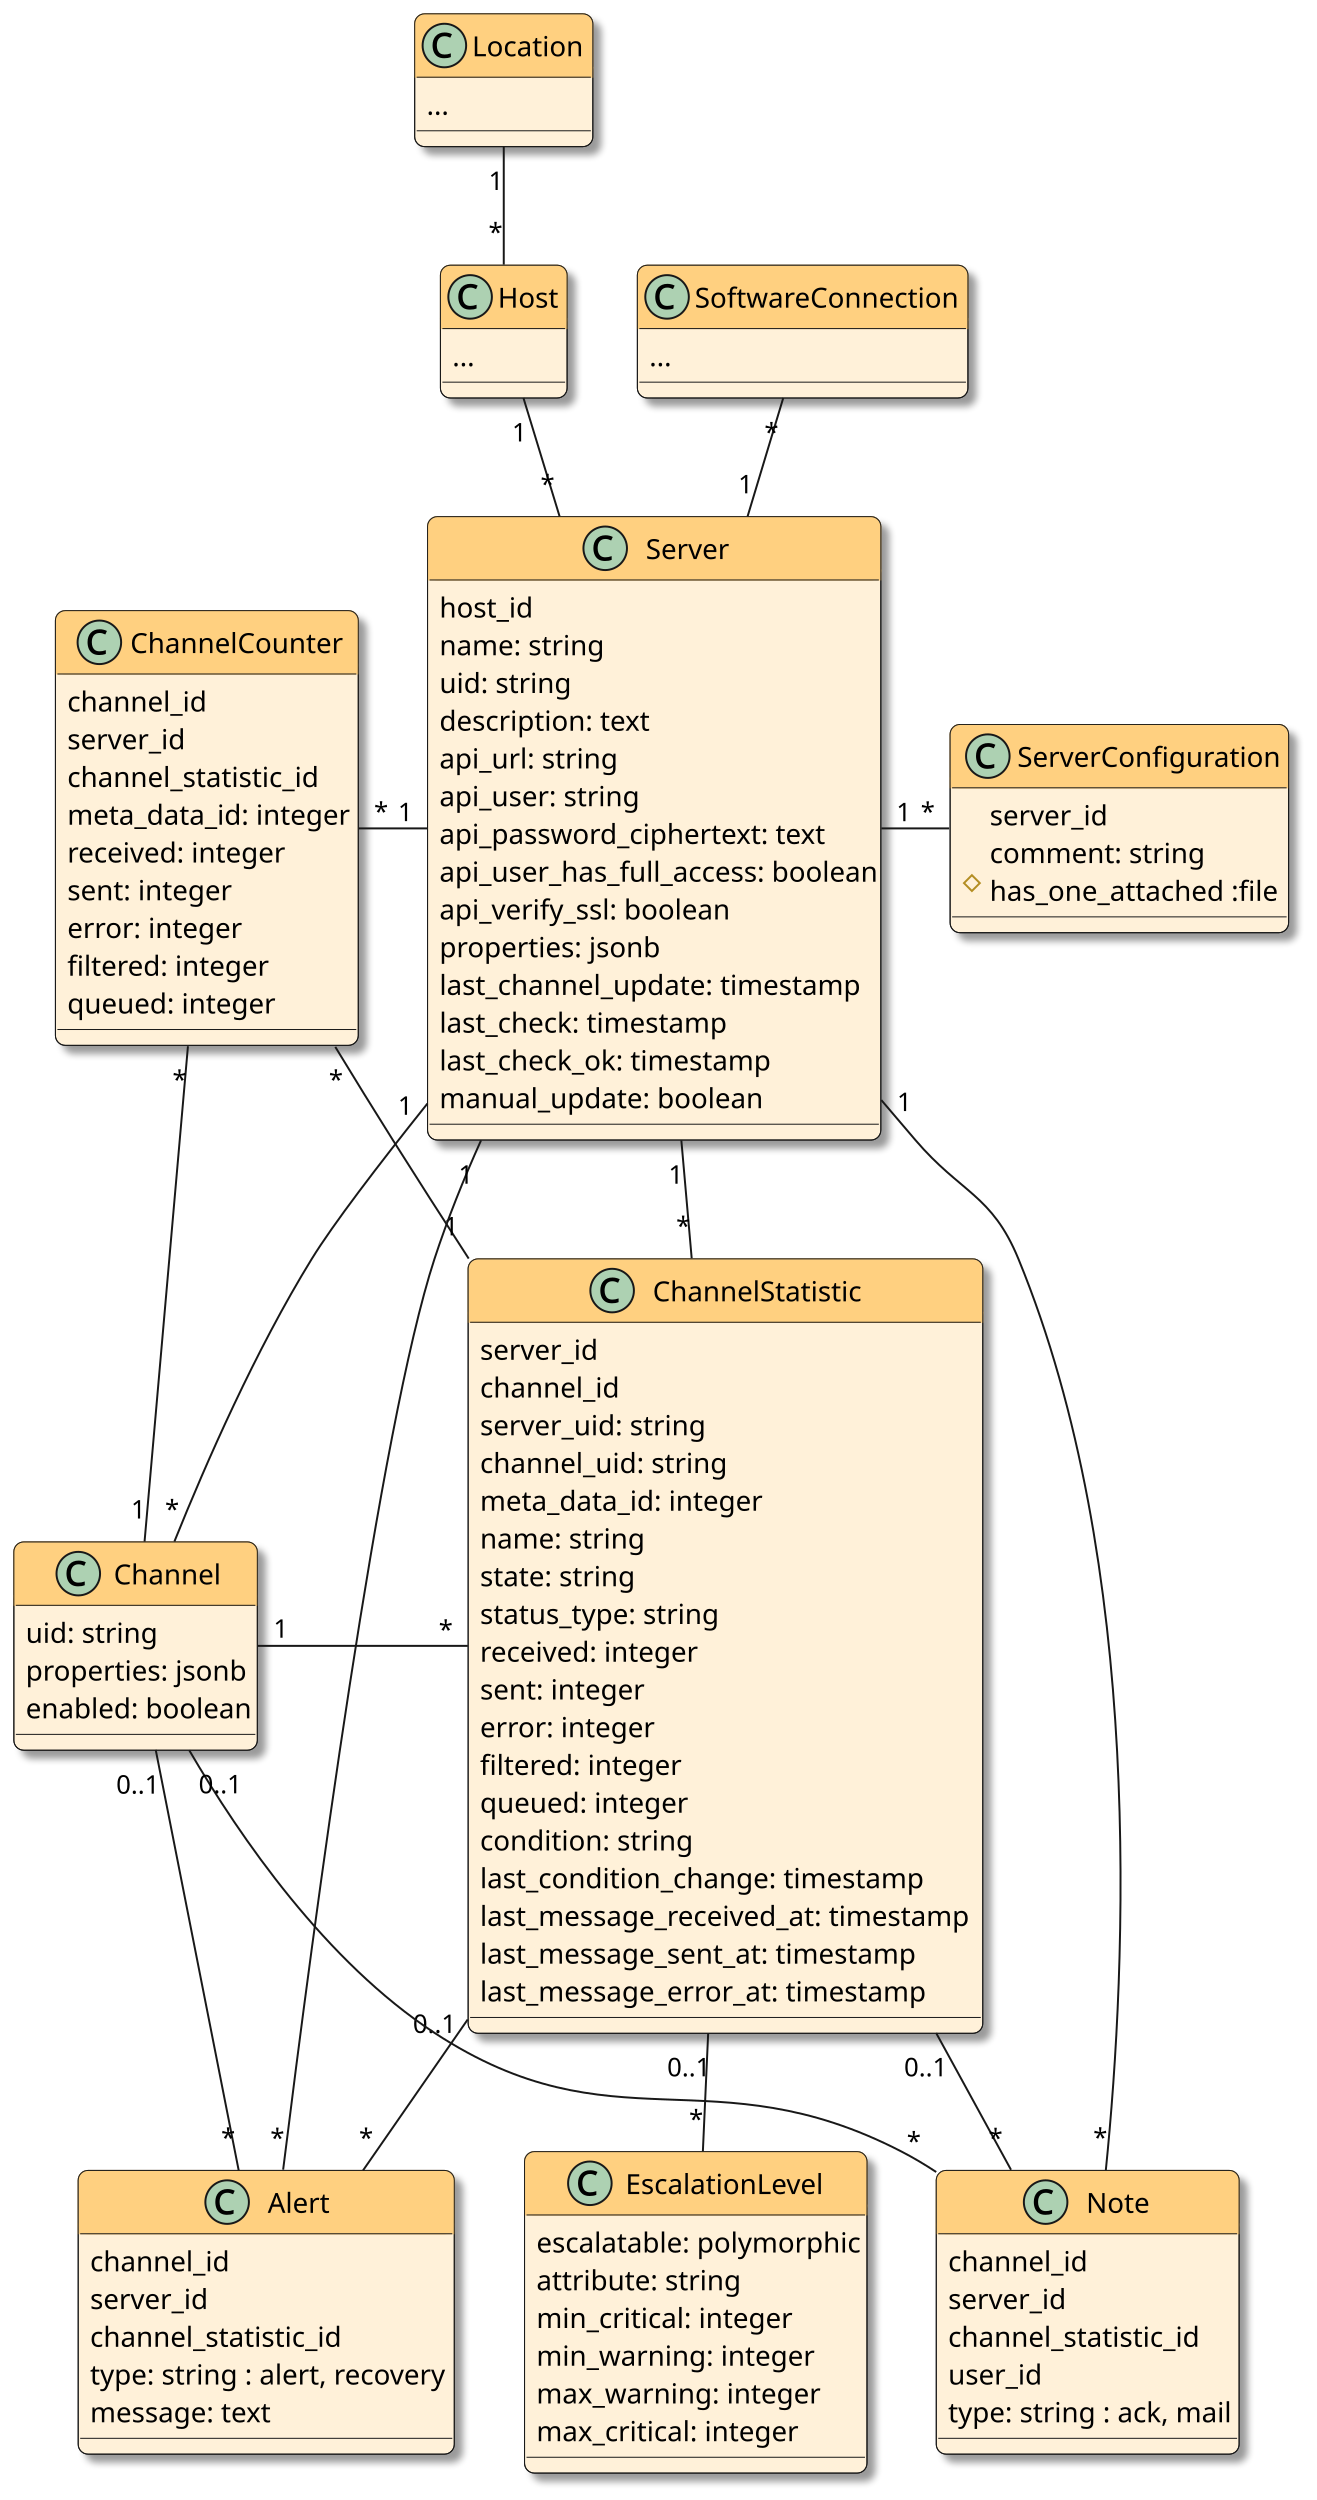
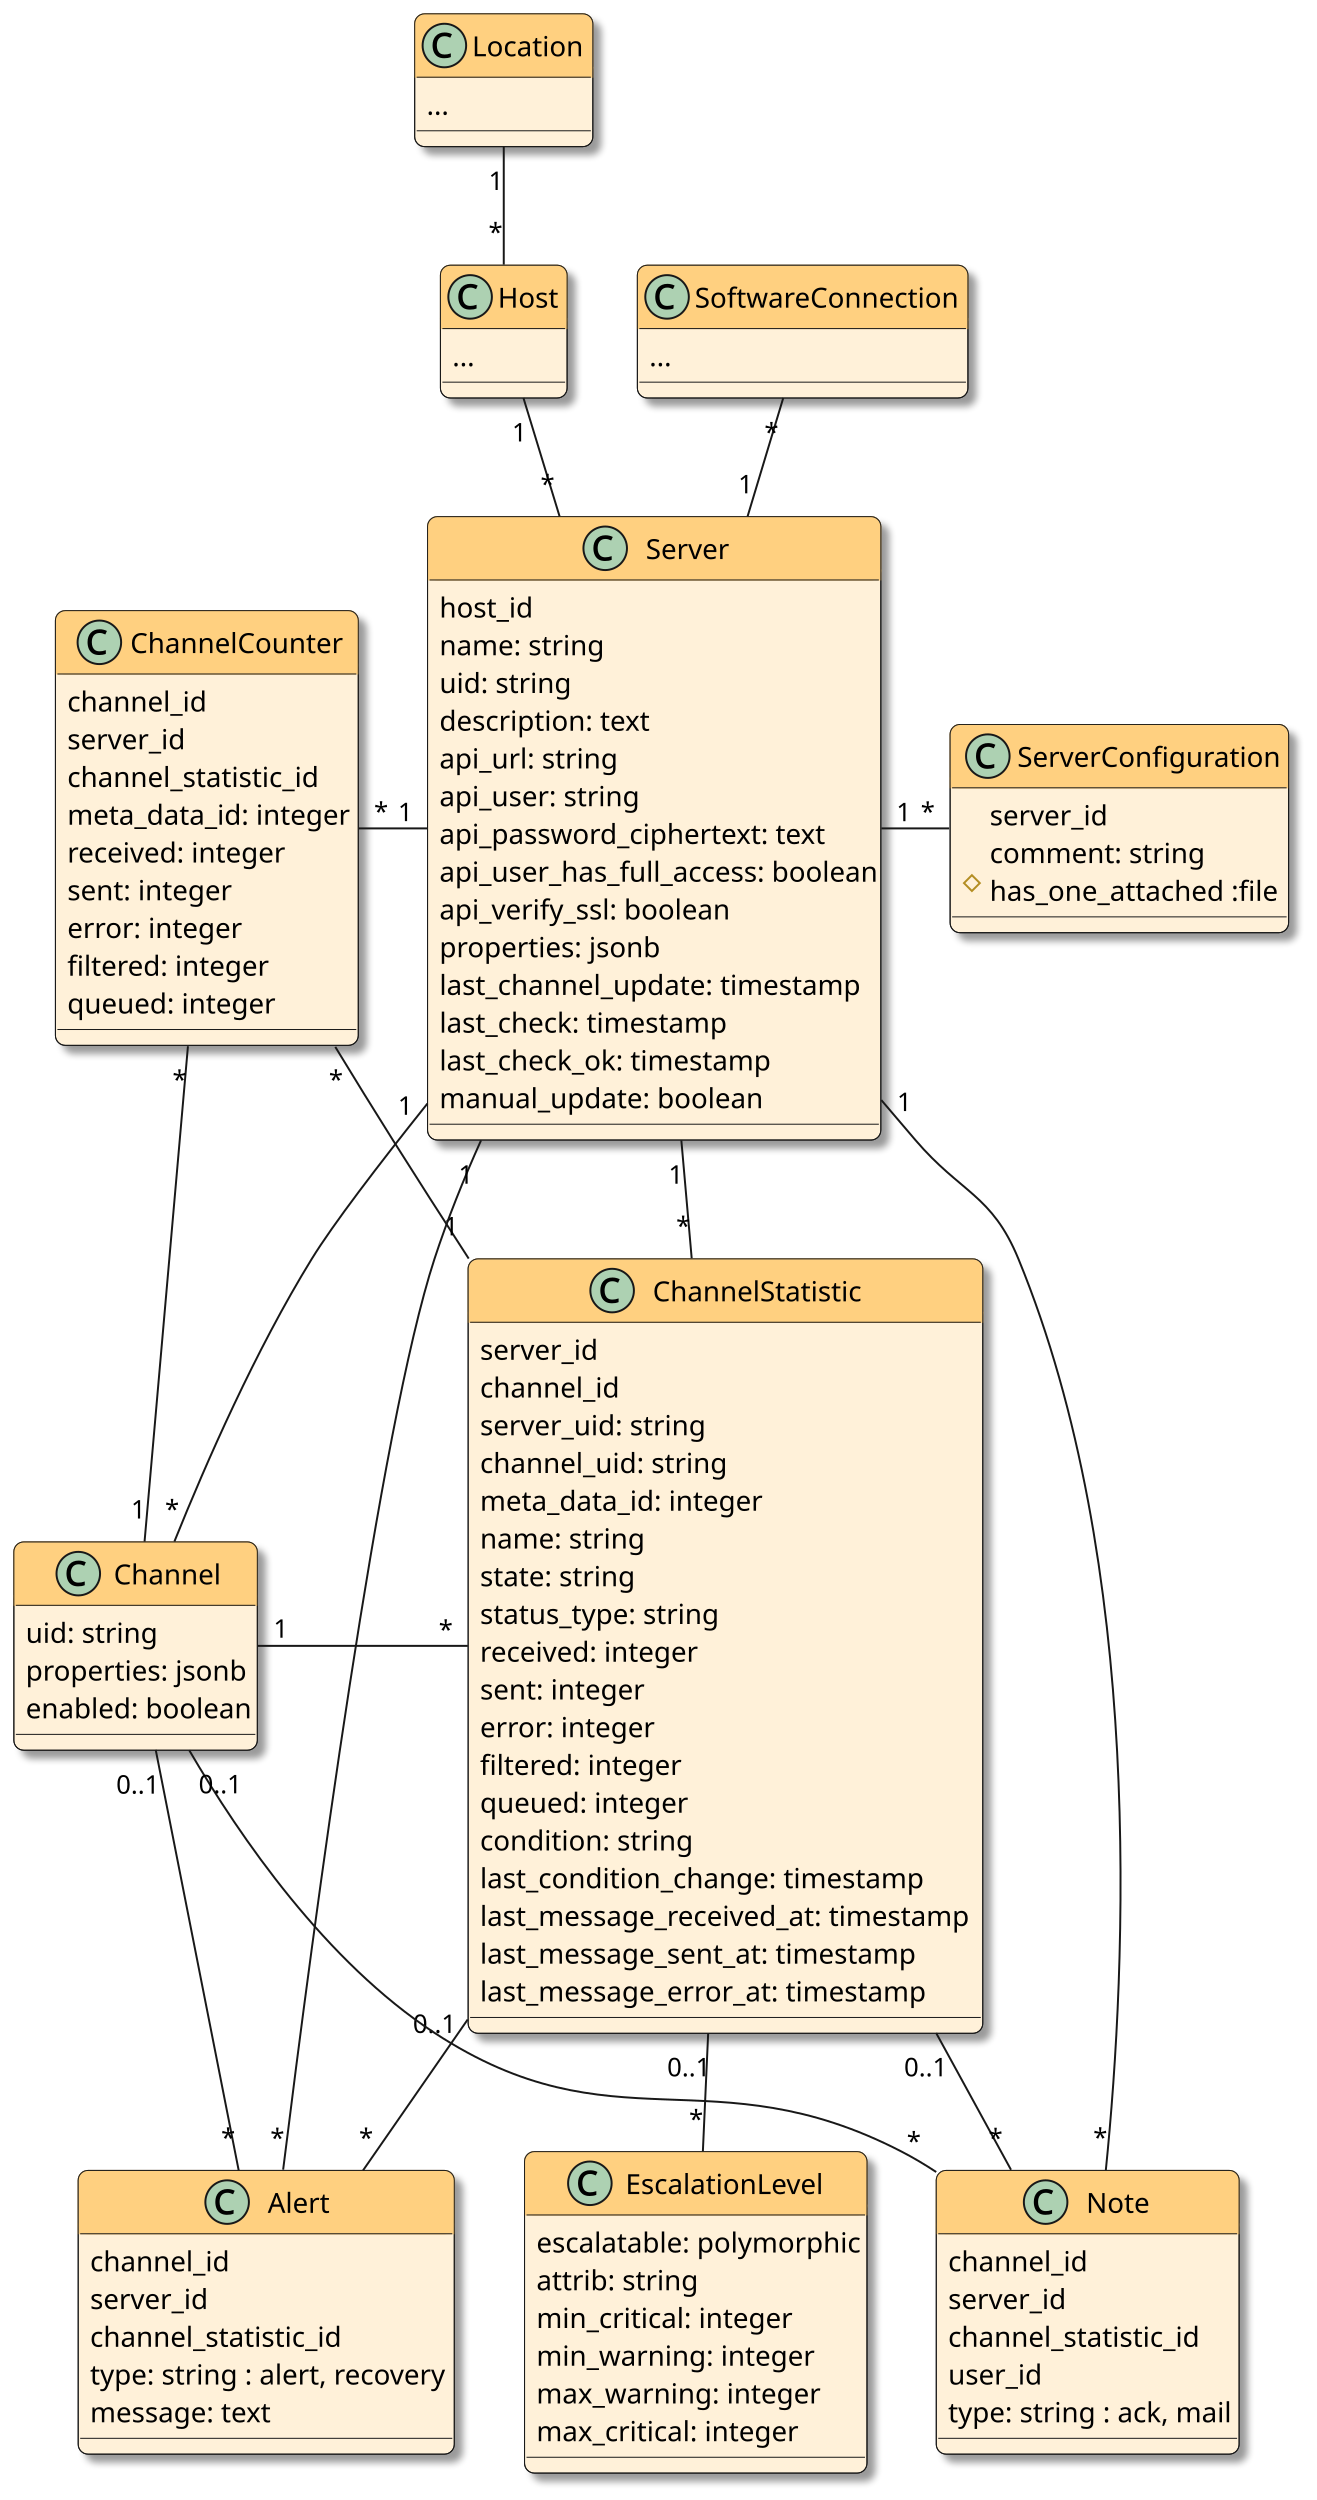
<svg xmlns="http://www.w3.org/2000/svg" contentStyleType="text/css" height="1263px" preserveAspectRatio="none" style="width:665px;height:1263px;background:#FFFFFF;" version="1.1" viewBox="0 0 665 1263" width="665px" zoomAndPan="magnify">
  <defs>
-     <filter height="300%" id="f12w4b7x5rbw2c" width="300%" x="-1" y="-1">
+     <filter height="300%" id="f8fb96t8ub7ei" width="300%" x="-1" y="-1">
      <feGaussianBlur result="blurOut" stdDeviation="2.0" />
      <feColorMatrix in="blurOut" result="blurOut2" type="matrix" values="0 0 0 0 0 0 0 0 0 0 0 0 0 0 0 0 0 0 .4 0" />
      <feOffset dx="4.0" dy="4.0" in="blurOut2" result="blurOut3" />
      <feBlend in="SourceGraphic" in2="blurOut3" mode="normal" />
    </filter>
  </defs>
  <g>
    <g id="elem_Location">
-       <rect codeLine="5" fill="#FFF1D9" filter="url(#f12w4b7x5rbw2c)" height="67.068" id="Location" rx="5" ry="5" style="stroke:#181818;stroke-width:0.5;" width="90" x="209.5" y="7" />
+       <rect codeLine="5" fill="#FFF1D9" filter="url(#f8fb96t8ub7ei)" height="67.068" id="Location" rx="5" ry="5" style="stroke:#181818;stroke-width:0.5;" width="90" x="209.5" y="7" />
      <rect fill="#FFD080" height="32" rx="5" ry="5" style="stroke:#FFD080;stroke-width:0.5;" width="90" x="209.5" y="7" />
      <rect fill="#FFD080" height="5" style="stroke:#FFD080;stroke-width:0.5;" width="90" x="209.5" y="34" />
      <rect codeLine="5" fill="none" height="67.068" id="Location" rx="5" ry="5" style="stroke:#181818;stroke-width:0.5;" width="90" x="209.5" y="7" />
      <ellipse cx="224.5" cy="23" fill="#ADD1B2" rx="11" ry="11" style="stroke:#181818;stroke-width:1.0;" />
      <path d="M224.609,18.281 Q223.688,18.281 222.953,18.594 Q222.234,18.906 221.734,19.5 Q221.234,20.078 220.953,20.953 Q220.688,21.828 220.688,22.922 Q220.688,24.359 221.125,25.406 Q221.578,26.453 222.422,27 Q223.281,27.547 224.594,27.547 Q225.375,27.547 226.062,27.422 Q226.766,27.281 227.766,26.969 L227.766,28.844 Q226.906,29.172 226.141,29.297 Q225.391,29.422 224.375,29.422 Q222.453,29.422 221.141,28.625 Q219.844,27.812 219.188,26.344 Q218.531,24.859 218.531,22.891 Q218.531,21.469 218.922,20.297 Q219.328,19.109 220.109,18.234 Q220.891,17.359 222.031,16.891 Q223.172,16.406 224.641,16.406 Q225.594,16.406 226.484,16.609 Q227.391,16.797 228.328,17.266 L227.5,19.047 Q226.719,18.672 226.062,18.484 Q225.406,18.281 224.609,18.281 Z " fill="#000000" />
      <text fill="#000000" font-family="sans-serif" font-size="14" lengthAdjust="spacing" textLength="58" x="238.5" y="28.432">Location</text>
      <line style="stroke:#181818;stroke-width:0.5;" x1="210.5" x2="298.5" y1="39" y2="39" />
      <text fill="#000000" font-family="sans-serif" font-size="14" lengthAdjust="spacing" textLength="9" x="215.5" y="57.966">...</text>
      <line style="stroke:#181818;stroke-width:0.5;" x1="210.5" x2="298.5" y1="66.068" y2="66.068" />
    </g>
    <g id="elem_Host">
-       <rect codeLine="8" fill="#FFF1D9" filter="url(#f12w4b7x5rbw2c)" height="67.068" id="Host" rx="5" ry="5" style="stroke:#181818;stroke-width:0.5;" width="64" x="222.5" y="134" />
+       <rect codeLine="8" fill="#FFF1D9" filter="url(#f8fb96t8ub7ei)" height="67.068" id="Host" rx="5" ry="5" style="stroke:#181818;stroke-width:0.5;" width="64" x="222.5" y="134" />
      <rect fill="#FFD080" height="32" rx="5" ry="5" style="stroke:#FFD080;stroke-width:0.5;" width="64" x="222.5" y="134" />
      <rect fill="#FFD080" height="5" style="stroke:#FFD080;stroke-width:0.5;" width="64" x="222.5" y="161" />
      <rect codeLine="8" fill="none" height="67.068" id="Host" rx="5" ry="5" style="stroke:#181818;stroke-width:0.5;" width="64" x="222.5" y="134" />
      <ellipse cx="237.5" cy="150" fill="#ADD1B2" rx="11" ry="11" style="stroke:#181818;stroke-width:1.0;" />
      <path d="M237.609,145.281 Q236.688,145.281 235.953,145.594 Q235.234,145.906 234.734,146.5 Q234.234,147.078 233.953,147.953 Q233.688,148.828 233.688,149.922 Q233.688,151.359 234.125,152.406 Q234.578,153.453 235.422,154 Q236.281,154.547 237.594,154.547 Q238.375,154.547 239.062,154.422 Q239.766,154.281 240.766,153.969 L240.766,155.844 Q239.906,156.172 239.141,156.297 Q238.391,156.422 237.375,156.422 Q235.453,156.422 234.141,155.625 Q232.844,154.812 232.188,153.344 Q231.531,151.859 231.531,149.891 Q231.531,148.469 231.922,147.297 Q232.328,146.109 233.109,145.234 Q233.891,144.359 235.031,143.891 Q236.172,143.406 237.641,143.406 Q238.594,143.406 239.484,143.609 Q240.391,143.797 241.328,144.266 L240.5,146.047 Q239.719,145.672 239.062,145.484 Q238.406,145.281 237.609,145.281 Z " fill="#000000" />
      <text fill="#000000" font-family="sans-serif" font-size="14" lengthAdjust="spacing" textLength="32" x="251.5" y="155.432">Host</text>
      <line style="stroke:#181818;stroke-width:0.5;" x1="223.5" x2="285.5" y1="166" y2="166" />
      <text fill="#000000" font-family="sans-serif" font-size="14" lengthAdjust="spacing" textLength="9" x="228.5" y="184.966">...</text>
      <line style="stroke:#181818;stroke-width:0.5;" x1="223.5" x2="285.5" y1="193.068" y2="193.068" />
    </g>
    <g id="elem_SoftwareConnection">
-       <rect codeLine="11" fill="#FFF1D9" filter="url(#f12w4b7x5rbw2c)" height="67.068" id="SoftwareConnection" rx="5" ry="5" style="stroke:#181818;stroke-width:0.5;" width="167" x="322" y="134" />
+       <rect codeLine="11" fill="#FFF1D9" filter="url(#f8fb96t8ub7ei)" height="67.068" id="SoftwareConnection" rx="5" ry="5" style="stroke:#181818;stroke-width:0.5;" width="167" x="322" y="134" />
      <rect fill="#FFD080" height="32" rx="5" ry="5" style="stroke:#FFD080;stroke-width:0.5;" width="167" x="322" y="134" />
      <rect fill="#FFD080" height="5" style="stroke:#FFD080;stroke-width:0.5;" width="167" x="322" y="161" />
      <rect codeLine="11" fill="none" height="67.068" id="SoftwareConnection" rx="5" ry="5" style="stroke:#181818;stroke-width:0.5;" width="167" x="322" y="134" />
      <ellipse cx="337" cy="150" fill="#ADD1B2" rx="11" ry="11" style="stroke:#181818;stroke-width:1.0;" />
      <path d="M337.109,145.281 Q336.188,145.281 335.453,145.594 Q334.734,145.906 334.234,146.5 Q333.734,147.078 333.453,147.953 Q333.188,148.828 333.188,149.922 Q333.188,151.359 333.625,152.406 Q334.078,153.453 334.922,154 Q335.781,154.547 337.094,154.547 Q337.875,154.547 338.562,154.422 Q339.266,154.281 340.266,153.969 L340.266,155.844 Q339.406,156.172 338.641,156.297 Q337.891,156.422 336.875,156.422 Q334.953,156.422 333.641,155.625 Q332.344,154.812 331.688,153.344 Q331.031,151.859 331.031,149.891 Q331.031,148.469 331.422,147.297 Q331.828,146.109 332.609,145.234 Q333.391,144.359 334.531,143.891 Q335.672,143.406 337.141,143.406 Q338.094,143.406 338.984,143.609 Q339.891,143.797 340.828,144.266 L340,146.047 Q339.219,145.672 338.562,145.484 Q337.906,145.281 337.109,145.281 Z " fill="#000000" />
      <text fill="#000000" font-family="sans-serif" font-size="14" lengthAdjust="spacing" textLength="135" x="351" y="155.432">SoftwareConnection</text>
      <line style="stroke:#181818;stroke-width:0.5;" x1="323" x2="488" y1="166" y2="166" />
      <text fill="#000000" font-family="sans-serif" font-size="14" lengthAdjust="spacing" textLength="9" x="328" y="184.966">...</text>
      <line style="stroke:#181818;stroke-width:0.5;" x1="323" x2="488" y1="193.068" y2="193.068" />
    </g>
    <g id="elem_Server">
-       <rect codeLine="15" fill="#FFF1D9" filter="url(#f12w4b7x5rbw2c)" height="314.951" id="Server" rx="5" ry="5" style="stroke:#181818;stroke-width:0.5;" width="229" x="216" y="261" />
+       <rect codeLine="15" fill="#FFF1D9" filter="url(#f8fb96t8ub7ei)" height="314.951" id="Server" rx="5" ry="5" style="stroke:#181818;stroke-width:0.5;" width="229" x="216" y="261" />
      <rect fill="#FFD080" height="32" rx="5" ry="5" style="stroke:#FFD080;stroke-width:0.5;" width="229" x="216" y="261" />
      <rect fill="#FFD080" height="5" style="stroke:#FFD080;stroke-width:0.5;" width="229" x="216" y="288" />
      <rect codeLine="15" fill="none" height="314.951" id="Server" rx="5" ry="5" style="stroke:#181818;stroke-width:0.5;" width="229" x="216" y="261" />
      <ellipse cx="305.75" cy="277" fill="#ADD1B2" rx="11" ry="11" style="stroke:#181818;stroke-width:1.0;" />
      <path d="M305.859,272.281 Q304.938,272.281 304.203,272.594 Q303.484,272.906 302.984,273.5 Q302.484,274.078 302.203,274.953 Q301.938,275.828 301.938,276.922 Q301.938,278.359 302.375,279.406 Q302.828,280.453 303.672,281 Q304.531,281.547 305.844,281.547 Q306.625,281.547 307.312,281.422 Q308.016,281.281 309.016,280.969 L309.016,282.844 Q308.156,283.172 307.391,283.297 Q306.641,283.422 305.625,283.422 Q303.703,283.422 302.391,282.625 Q301.094,281.812 300.438,280.344 Q299.781,278.859 299.781,276.891 Q299.781,275.469 300.172,274.297 Q300.578,273.109 301.359,272.234 Q302.141,271.359 303.281,270.891 Q304.422,270.406 305.891,270.406 Q306.844,270.406 307.734,270.609 Q308.641,270.797 309.578,271.266 L308.75,273.047 Q307.969,272.672 307.312,272.484 Q306.656,272.281 305.859,272.281 Z " fill="#000000" />
      <text fill="#000000" font-family="sans-serif" font-size="14" lengthAdjust="spacing" textLength="41" x="326.25" y="282.432">Server</text>
      <line style="stroke:#181818;stroke-width:0.5;" x1="217" x2="444" y1="293" y2="293" />
      <text fill="#000000" font-family="sans-serif" font-size="14" lengthAdjust="spacing" textLength="47" x="222" y="311.966">host_id</text>
      <text fill="#000000" font-family="sans-serif" font-size="14" lengthAdjust="spacing" textLength="81" x="222" y="331.034">name: string</text>
      <text fill="#000000" font-family="sans-serif" font-size="14" lengthAdjust="spacing" textLength="63" x="222" y="350.102">uid: string</text>
      <text fill="#000000" font-family="sans-serif" font-size="14" lengthAdjust="spacing" textLength="106" x="222" y="369.17">description: text</text>
      <text fill="#000000" font-family="sans-serif" font-size="14" lengthAdjust="spacing" textLength="85" x="222" y="388.238">api_url: string</text>
      <text fill="#000000" font-family="sans-serif" font-size="14" lengthAdjust="spacing" textLength="97" x="222" y="407.305">api_user: string</text>
      <text fill="#000000" font-family="sans-serif" font-size="14" lengthAdjust="spacing" textLength="194" x="222" y="426.373">api_password_ciphertext: text</text>
      <text fill="#000000" font-family="sans-serif" font-size="14" lengthAdjust="spacing" textLength="217" x="222" y="445.441">api_user_has_full_access: boolean</text>
      <text fill="#000000" font-family="sans-serif" font-size="14" lengthAdjust="spacing" textLength="143" x="222" y="464.509">api_verify_ssl: boolean</text>
      <text fill="#000000" font-family="sans-serif" font-size="14" lengthAdjust="spacing" textLength="110" x="222" y="483.577">properties: jsonb</text>
      <text fill="#000000" font-family="sans-serif" font-size="14" lengthAdjust="spacing" textLength="211" x="222" y="502.645">last_channel_update: timestamp</text>
      <text fill="#000000" font-family="sans-serif" font-size="14" lengthAdjust="spacing" textLength="146" x="222" y="521.713">last_check: timestamp</text>
      <text fill="#000000" font-family="sans-serif" font-size="14" lengthAdjust="spacing" textLength="168" x="222" y="540.781">last_check_ok: timestamp</text>
      <text fill="#000000" font-family="sans-serif" font-size="14" lengthAdjust="spacing" textLength="160" x="222" y="559.849">manual_update: boolean</text>
      <line style="stroke:#181818;stroke-width:0.5;" x1="217" x2="444" y1="567.951" y2="567.951" />
    </g>
    <g id="elem_Channel">
-       <rect codeLine="32" fill="#FFF1D9" filter="url(#f12w4b7x5rbw2c)" height="105.204" id="Channel" rx="5" ry="5" style="stroke:#181818;stroke-width:0.5;" width="123" x="7" y="779" />
+       <rect codeLine="32" fill="#FFF1D9" filter="url(#f8fb96t8ub7ei)" height="105.204" id="Channel" rx="5" ry="5" style="stroke:#181818;stroke-width:0.5;" width="123" x="7" y="779" />
      <rect fill="#FFD080" height="32" rx="5" ry="5" style="stroke:#FFD080;stroke-width:0.5;" width="123" x="7" y="779" />
      <rect fill="#FFD080" height="5" style="stroke:#FFD080;stroke-width:0.5;" width="123" x="7" y="806" />
      <rect codeLine="32" fill="none" height="105.204" id="Channel" rx="5" ry="5" style="stroke:#181818;stroke-width:0.5;" width="123" x="7" y="779" />
      <ellipse cx="39.55" cy="795" fill="#ADD1B2" rx="11" ry="11" style="stroke:#181818;stroke-width:1.0;" />
      <path d="M39.659,790.281 Q38.737,790.281 38.003,790.594 Q37.284,790.906 36.784,791.5 Q36.284,792.078 36.003,792.953 Q35.737,793.828 35.737,794.922 Q35.737,796.359 36.175,797.406 Q36.628,798.453 37.472,799 Q38.331,799.547 39.644,799.547 Q40.425,799.547 41.112,799.422 Q41.816,799.281 42.816,798.969 L42.816,800.844 Q41.956,801.172 41.191,801.297 Q40.441,801.422 39.425,801.422 Q37.503,801.422 36.191,800.625 Q34.894,799.812 34.237,798.344 Q33.581,796.859 33.581,794.891 Q33.581,793.469 33.972,792.297 Q34.378,791.109 35.159,790.234 Q35.941,789.359 37.081,788.891 Q38.222,788.406 39.691,788.406 Q40.644,788.406 41.534,788.609 Q42.441,788.797 43.378,789.266 L42.55,791.047 Q41.769,790.672 41.112,790.484 Q40.456,790.281 39.659,790.281 Z " fill="#000000" />
      <text fill="#000000" font-family="sans-serif" font-size="14" lengthAdjust="spacing" textLength="52" x="57.45" y="800.432">Channel</text>
      <line style="stroke:#181818;stroke-width:0.5;" x1="8" x2="129" y1="811" y2="811" />
      <text fill="#000000" font-family="sans-serif" font-size="14" lengthAdjust="spacing" textLength="63" x="13" y="829.966">uid: string</text>
      <text fill="#000000" font-family="sans-serif" font-size="14" lengthAdjust="spacing" textLength="110" x="13" y="849.034">properties: jsonb</text>
      <text fill="#000000" font-family="sans-serif" font-size="14" lengthAdjust="spacing" textLength="111" x="13" y="868.102">enabled: boolean</text>
      <line style="stroke:#181818;stroke-width:0.5;" x1="8" x2="129" y1="876.204" y2="876.204" />
    </g>
    <g id="elem_ChannelStatistic">
-       <rect codeLine="38" fill="#FFF1D9" filter="url(#f12w4b7x5rbw2c)" height="391.223" id="ChannelStatistic" rx="5" ry="5" style="stroke:#181818;stroke-width:0.5;" width="260" x="236.5" y="636" />
+       <rect codeLine="38" fill="#FFF1D9" filter="url(#f8fb96t8ub7ei)" height="391.223" id="ChannelStatistic" rx="5" ry="5" style="stroke:#181818;stroke-width:0.5;" width="260" x="236.5" y="636" />
      <rect fill="#FFD080" height="32" rx="5" ry="5" style="stroke:#FFD080;stroke-width:0.5;" width="260" x="236.5" y="636" />
      <rect fill="#FFD080" height="5" style="stroke:#FFD080;stroke-width:0.5;" width="260" x="236.5" y="663" />
      <rect codeLine="38" fill="none" height="391.223" id="ChannelStatistic" rx="5" ry="5" style="stroke:#181818;stroke-width:0.5;" width="260" x="236.5" y="636" />
      <ellipse cx="309.25" cy="652" fill="#ADD1B2" rx="11" ry="11" style="stroke:#181818;stroke-width:1.0;" />
      <path d="M309.359,647.281 Q308.438,647.281 307.703,647.594 Q306.984,647.906 306.484,648.5 Q305.984,649.078 305.703,649.953 Q305.438,650.828 305.438,651.922 Q305.438,653.359 305.875,654.406 Q306.328,655.453 307.172,656 Q308.031,656.547 309.344,656.547 Q310.125,656.547 310.812,656.422 Q311.516,656.281 312.516,655.969 L312.516,657.844 Q311.656,658.172 310.891,658.297 Q310.141,658.422 309.125,658.422 Q307.203,658.422 305.891,657.625 Q304.594,656.812 303.938,655.344 Q303.281,653.859 303.281,651.891 Q303.281,650.469 303.672,649.297 Q304.078,648.109 304.859,647.234 Q305.641,646.359 306.781,645.891 Q307.922,645.406 309.391,645.406 Q310.344,645.406 311.234,645.609 Q312.141,645.797 313.078,646.266 L312.25,648.047 Q311.469,647.672 310.812,647.484 Q310.156,647.281 309.359,647.281 Z " fill="#000000" />
      <text fill="#000000" font-family="sans-serif" font-size="14" lengthAdjust="spacing" textLength="106" x="329.75" y="657.432">ChannelStatistic</text>
      <line style="stroke:#181818;stroke-width:0.5;" x1="237.5" x2="495.5" y1="668" y2="668" />
      <text fill="#000000" font-family="sans-serif" font-size="14" lengthAdjust="spacing" textLength="57" x="242.5" y="686.966">server_id</text>
      <text fill="#000000" font-family="sans-serif" font-size="14" lengthAdjust="spacing" textLength="67" x="242.5" y="706.034">channel_id</text>
      <text fill="#000000" font-family="sans-serif" font-size="14" lengthAdjust="spacing" textLength="109" x="242.5" y="725.102">server_uid: string</text>
      <text fill="#000000" font-family="sans-serif" font-size="14" lengthAdjust="spacing" textLength="119" x="242.5" y="744.17">channel_uid: string</text>
      <text fill="#000000" font-family="sans-serif" font-size="14" lengthAdjust="spacing" textLength="141" x="242.5" y="763.238">meta_data_id: integer</text>
      <text fill="#000000" font-family="sans-serif" font-size="14" lengthAdjust="spacing" textLength="81" x="242.5" y="782.306">name: string</text>
      <text fill="#000000" font-family="sans-serif" font-size="14" lengthAdjust="spacing" textLength="79" x="242.5" y="801.373">state: string</text>
      <text fill="#000000" font-family="sans-serif" font-size="14" lengthAdjust="spacing" textLength="121" x="242.5" y="820.441">status_type: string</text>
      <text fill="#000000" font-family="sans-serif" font-size="14" lengthAdjust="spacing" textLength="107" x="242.5" y="839.509">received: integer</text>
      <text fill="#000000" font-family="sans-serif" font-size="14" lengthAdjust="spacing" textLength="82" x="242.5" y="858.577">sent: integer</text>
      <text fill="#000000" font-family="sans-serif" font-size="14" lengthAdjust="spacing" textLength="85" x="242.5" y="877.645">error: integer</text>
      <text fill="#000000" font-family="sans-serif" font-size="14" lengthAdjust="spacing" textLength="99" x="242.5" y="896.713">filtered: integer</text>
      <text fill="#000000" font-family="sans-serif" font-size="14" lengthAdjust="spacing" textLength="101" x="242.5" y="915.781">queued: integer</text>
      <text fill="#000000" font-family="sans-serif" font-size="14" lengthAdjust="spacing" textLength="105" x="242.5" y="934.849">condition: string</text>
      <text fill="#000000" font-family="sans-serif" font-size="14" lengthAdjust="spacing" textLength="223" x="242.5" y="953.917">last_condition_change: timestamp</text>
      <text fill="#000000" font-family="sans-serif" font-size="14" lengthAdjust="spacing" textLength="248" x="242.5" y="972.985">last_message_received_at: timestamp</text>
      <text fill="#000000" font-family="sans-serif" font-size="14" lengthAdjust="spacing" textLength="223" x="242.5" y="992.053">last_message_sent_at: timestamp</text>
      <text fill="#000000" font-family="sans-serif" font-size="14" lengthAdjust="spacing" textLength="226" x="242.5" y="1011.12">last_message_error_at: timestamp</text>
      <line style="stroke:#181818;stroke-width:0.5;" x1="237.5" x2="495.5" y1="1019.222" y2="1019.222" />
    </g>
    <g id="elem_ChannelCounter">
-       <rect codeLine="59" fill="#FFF1D9" filter="url(#f12w4b7x5rbw2c)" height="219.611" id="ChannelCounter" rx="5" ry="5" style="stroke:#181818;stroke-width:0.5;" width="153" x="28" y="308.5" />
+       <rect codeLine="59" fill="#FFF1D9" filter="url(#f8fb96t8ub7ei)" height="219.611" id="ChannelCounter" rx="5" ry="5" style="stroke:#181818;stroke-width:0.5;" width="153" x="28" y="308.5" />
      <rect fill="#FFD080" height="32" rx="5" ry="5" style="stroke:#FFD080;stroke-width:0.5;" width="153" x="28" y="308.5" />
      <rect fill="#FFD080" height="5" style="stroke:#FFD080;stroke-width:0.5;" width="153" x="28" y="335.5" />
      <rect codeLine="59" fill="none" height="219.611" id="ChannelCounter" rx="5" ry="5" style="stroke:#181818;stroke-width:0.5;" width="153" x="28" y="308.5" />
      <ellipse cx="50.2" cy="324.5" fill="#ADD1B2" rx="11" ry="11" style="stroke:#181818;stroke-width:1.0;" />
      <path d="M50.309,319.781 Q49.388,319.781 48.653,320.094 Q47.934,320.406 47.434,321 Q46.934,321.578 46.653,322.453 Q46.388,323.328 46.388,324.422 Q46.388,325.859 46.825,326.906 Q47.278,327.953 48.122,328.5 Q48.981,329.047 50.294,329.047 Q51.075,329.047 51.763,328.922 Q52.466,328.781 53.466,328.469 L53.466,330.344 Q52.606,330.672 51.841,330.797 Q51.091,330.922 50.075,330.922 Q48.153,330.922 46.841,330.125 Q45.544,329.312 44.888,327.844 Q44.231,326.359 44.231,324.391 Q44.231,322.969 44.622,321.797 Q45.028,320.609 45.809,319.734 Q46.591,318.859 47.731,318.391 Q48.872,317.906 50.341,317.906 Q51.294,317.906 52.184,318.109 Q53.091,318.297 54.028,318.766 L53.2,320.547 Q52.419,320.172 51.763,319.984 Q51.106,319.781 50.309,319.781 Z " fill="#000000" />
      <text fill="#000000" font-family="sans-serif" font-size="14" lengthAdjust="spacing" textLength="105" x="65.8" y="329.932">ChannelCounter</text>
      <line style="stroke:#181818;stroke-width:0.5;" x1="29" x2="180" y1="340.5" y2="340.5" />
      <text fill="#000000" font-family="sans-serif" font-size="14" lengthAdjust="spacing" textLength="67" x="34" y="359.466">channel_id</text>
      <text fill="#000000" font-family="sans-serif" font-size="14" lengthAdjust="spacing" textLength="57" x="34" y="378.534">server_id</text>
      <text fill="#000000" font-family="sans-serif" font-size="14" lengthAdjust="spacing" textLength="126" x="34" y="397.602">channel_statistic_id</text>
      <text fill="#000000" font-family="sans-serif" font-size="14" lengthAdjust="spacing" textLength="141" x="34" y="416.67">meta_data_id: integer</text>
      <text fill="#000000" font-family="sans-serif" font-size="14" lengthAdjust="spacing" textLength="107" x="34" y="435.738">received: integer</text>
      <text fill="#000000" font-family="sans-serif" font-size="14" lengthAdjust="spacing" textLength="82" x="34" y="454.805">sent: integer</text>
      <text fill="#000000" font-family="sans-serif" font-size="14" lengthAdjust="spacing" textLength="85" x="34" y="473.873">error: integer</text>
      <text fill="#000000" font-family="sans-serif" font-size="14" lengthAdjust="spacing" textLength="99" x="34" y="492.941">filtered: integer</text>
      <text fill="#000000" font-family="sans-serif" font-size="14" lengthAdjust="spacing" textLength="101" x="34" y="512.009">queued: integer</text>
      <line style="stroke:#181818;stroke-width:0.5;" x1="29" x2="180" y1="520.111" y2="520.111" />
    </g>
    <g id="elem_Alert">
-       <rect codeLine="71" fill="#FFF1D9" filter="url(#f12w4b7x5rbw2c)" height="143.34" id="Alert" rx="5" ry="5" style="stroke:#181818;stroke-width:0.5;" width="190" x="39.5" y="1096.5" />
+       <rect codeLine="71" fill="#FFF1D9" filter="url(#f8fb96t8ub7ei)" height="143.34" id="Alert" rx="5" ry="5" style="stroke:#181818;stroke-width:0.5;" width="190" x="39.5" y="1096.5" />
      <rect fill="#FFD080" height="32" rx="5" ry="5" style="stroke:#FFD080;stroke-width:0.5;" width="190" x="39.5" y="1096.5" />
      <rect fill="#FFD080" height="5" style="stroke:#FFD080;stroke-width:0.5;" width="190" x="39.5" y="1123.5" />
      <rect codeLine="71" fill="none" height="143.34" id="Alert" rx="5" ry="5" style="stroke:#181818;stroke-width:0.5;" width="190" x="39.5" y="1096.5" />
      <ellipse cx="114.75" cy="1112.5" fill="#ADD1B2" rx="11" ry="11" style="stroke:#181818;stroke-width:1.0;" />
      <path d="M114.859,1107.781 Q113.938,1107.781 113.203,1108.094 Q112.484,1108.406 111.984,1109 Q111.484,1109.578 111.203,1110.453 Q110.938,1111.328 110.938,1112.422 Q110.938,1113.859 111.375,1114.906 Q111.828,1115.953 112.672,1116.5 Q113.531,1117.047 114.844,1117.047 Q115.625,1117.047 116.312,1116.922 Q117.016,1116.781 118.016,1116.469 L118.016,1118.344 Q117.156,1118.672 116.391,1118.797 Q115.641,1118.922 114.625,1118.922 Q112.703,1118.922 111.391,1118.125 Q110.094,1117.312 109.438,1115.844 Q108.781,1114.359 108.781,1112.391 Q108.781,1110.969 109.172,1109.797 Q109.578,1108.609 110.359,1107.734 Q111.141,1106.859 112.281,1106.391 Q113.422,1105.906 114.891,1105.906 Q115.844,1105.906 116.734,1106.109 Q117.641,1106.297 118.578,1106.766 L117.75,1108.547 Q116.969,1108.172 116.312,1107.984 Q115.656,1107.781 114.859,1107.781 Z " fill="#000000" />
      <text fill="#000000" font-family="sans-serif" font-size="14" lengthAdjust="spacing" textLength="31" x="135.25" y="1117.932">Alert</text>
      <line style="stroke:#181818;stroke-width:0.5;" x1="40.5" x2="228.5" y1="1128.5" y2="1128.5" />
      <text fill="#000000" font-family="sans-serif" font-size="14" lengthAdjust="spacing" textLength="67" x="45.5" y="1147.466">channel_id</text>
      <text fill="#000000" font-family="sans-serif" font-size="14" lengthAdjust="spacing" textLength="57" x="45.5" y="1166.534">server_id</text>
      <text fill="#000000" font-family="sans-serif" font-size="14" lengthAdjust="spacing" textLength="126" x="45.5" y="1185.602">channel_statistic_id</text>
      <text fill="#000000" font-family="sans-serif" font-size="14" lengthAdjust="spacing" textLength="178" x="45.5" y="1204.67">type: string : alert, recovery</text>
      <text fill="#000000" font-family="sans-serif" font-size="14" lengthAdjust="spacing" textLength="93" x="45.5" y="1223.738">message: text</text>
      <line style="stroke:#181818;stroke-width:0.5;" x1="40.5" x2="228.5" y1="1231.84" y2="1231.84" />
    </g>
    <g id="elem_Note">
-       <rect codeLine="79" fill="#FFF1D9" filter="url(#f12w4b7x5rbw2c)" height="143.34" id="Note" rx="5" ry="5" style="stroke:#181818;stroke-width:0.5;" width="153" x="473" y="1096.5" />
+       <rect codeLine="79" fill="#FFF1D9" filter="url(#f8fb96t8ub7ei)" height="143.34" id="Note" rx="5" ry="5" style="stroke:#181818;stroke-width:0.5;" width="153" x="473" y="1096.5" />
      <rect fill="#FFD080" height="32" rx="5" ry="5" style="stroke:#FFD080;stroke-width:0.5;" width="153" x="473" y="1096.5" />
      <rect fill="#FFD080" height="5" style="stroke:#FFD080;stroke-width:0.5;" width="153" x="473" y="1123.5" />
      <rect codeLine="79" fill="none" height="143.34" id="Note" rx="5" ry="5" style="stroke:#181818;stroke-width:0.5;" width="153" x="473" y="1096.5" />
      <ellipse cx="528.25" cy="1112.5" fill="#ADD1B2" rx="11" ry="11" style="stroke:#181818;stroke-width:1.0;" />
      <path d="M528.359,1107.781 Q527.438,1107.781 526.703,1108.094 Q525.984,1108.406 525.484,1109 Q524.984,1109.578 524.703,1110.453 Q524.438,1111.328 524.438,1112.422 Q524.438,1113.859 524.875,1114.906 Q525.328,1115.953 526.172,1116.5 Q527.031,1117.047 528.344,1117.047 Q529.125,1117.047 529.812,1116.922 Q530.516,1116.781 531.516,1116.469 L531.516,1118.344 Q530.656,1118.672 529.891,1118.797 Q529.141,1118.922 528.125,1118.922 Q526.203,1118.922 524.891,1118.125 Q523.594,1117.312 522.938,1115.844 Q522.281,1114.359 522.281,1112.391 Q522.281,1110.969 522.672,1109.797 Q523.078,1108.609 523.859,1107.734 Q524.641,1106.859 525.781,1106.391 Q526.922,1105.906 528.391,1105.906 Q529.344,1105.906 530.234,1106.109 Q531.141,1106.297 532.078,1106.766 L531.25,1108.547 Q530.469,1108.172 529.812,1107.984 Q529.156,1107.781 528.359,1107.781 Z " fill="#000000" />
      <text fill="#000000" font-family="sans-serif" font-size="14" lengthAdjust="spacing" textLength="34" x="548.75" y="1117.932">Note</text>
      <line style="stroke:#181818;stroke-width:0.5;" x1="474" x2="625" y1="1128.5" y2="1128.5" />
      <text fill="#000000" font-family="sans-serif" font-size="14" lengthAdjust="spacing" textLength="67" x="479" y="1147.466">channel_id</text>
      <text fill="#000000" font-family="sans-serif" font-size="14" lengthAdjust="spacing" textLength="57" x="479" y="1166.534">server_id</text>
      <text fill="#000000" font-family="sans-serif" font-size="14" lengthAdjust="spacing" textLength="126" x="479" y="1185.602">channel_statistic_id</text>
      <text fill="#000000" font-family="sans-serif" font-size="14" lengthAdjust="spacing" textLength="45" x="479" y="1204.67">user_id</text>
      <text fill="#000000" font-family="sans-serif" font-size="14" lengthAdjust="spacing" textLength="141" x="479" y="1223.738">type: string : ack, mail</text>
      <line style="stroke:#181818;stroke-width:0.5;" x1="474" x2="625" y1="1231.84" y2="1231.84" />
    </g>
    <g id="elem_ServerConfiguration">
-       <rect codeLine="87" fill="#FFF1D9" filter="url(#f12w4b7x5rbw2c)" height="105.204" id="ServerConfiguration" rx="5" ry="5" style="stroke:#181818;stroke-width:0.5;" width="171" x="480" y="366" />
+       <rect codeLine="87" fill="#FFF1D9" filter="url(#f8fb96t8ub7ei)" height="105.204" id="ServerConfiguration" rx="5" ry="5" style="stroke:#181818;stroke-width:0.5;" width="171" x="480" y="366" />
      <rect fill="#FFD080" height="32" rx="5" ry="5" style="stroke:#FFD080;stroke-width:0.5;" width="171" x="480" y="366" />
      <rect fill="#FFD080" height="5" style="stroke:#FFD080;stroke-width:0.5;" width="171" x="480" y="393" />
      <rect codeLine="87" fill="none" height="105.204" id="ServerConfiguration" rx="5" ry="5" style="stroke:#181818;stroke-width:0.5;" width="171" x="480" y="366" />
      <ellipse cx="499.05" cy="382" fill="#ADD1B2" rx="11" ry="11" style="stroke:#181818;stroke-width:1.0;" />
      <path d="M499.159,377.281 Q498.238,377.281 497.503,377.594 Q496.784,377.906 496.284,378.5 Q495.784,379.078 495.503,379.953 Q495.238,380.828 495.238,381.922 Q495.238,383.359 495.675,384.406 Q496.128,385.453 496.972,386 Q497.831,386.547 499.144,386.547 Q499.925,386.547 500.613,386.422 Q501.316,386.281 502.316,385.969 L502.316,387.844 Q501.456,388.172 500.691,388.297 Q499.941,388.422 498.925,388.422 Q497.003,388.422 495.691,387.625 Q494.394,386.812 493.738,385.344 Q493.081,383.859 493.081,381.891 Q493.081,380.469 493.472,379.297 Q493.878,378.109 494.659,377.234 Q495.441,376.359 496.581,375.891 Q497.722,375.406 499.191,375.406 Q500.144,375.406 501.034,375.609 Q501.941,375.797 502.878,376.266 L502.05,378.047 Q501.269,377.672 500.613,377.484 Q499.956,377.281 499.159,377.281 Z " fill="#000000" />
      <text fill="#000000" font-family="sans-serif" font-size="14" lengthAdjust="spacing" textLength="130" x="513.95" y="387.432">ServerConfiguration</text>
      <line style="stroke:#181818;stroke-width:0.5;" x1="481" x2="650" y1="398" y2="398" />
      <text fill="#000000" font-family="sans-serif" font-size="14" lengthAdjust="spacing" textLength="57" x="500" y="416.966">server_id</text>
      <text fill="#000000" font-family="sans-serif" font-size="14" lengthAdjust="spacing" textLength="108" x="500" y="436.034">comment: string</text>
      <polygon fill="none" points="491,442.136,495,446.136,491,450.136,487,446.136" style="stroke:#B38D22;stroke-width:1.0;" />
      <text fill="#000000" font-family="sans-serif" font-size="14" lengthAdjust="spacing" textLength="145" x="500" y="455.102">has_one_attached :file</text>
      <line style="stroke:#181818;stroke-width:0.5;" x1="481" x2="650" y1="463.204" y2="463.204" />
    </g>
    <g id="elem_EscalationLevel">
-       <rect codeLine="93" fill="#FFF1D9" filter="url(#f12w4b7x5rbw2c)" height="162.407" id="EscalationLevel" rx="5" ry="5" style="stroke:#181818;stroke-width:0.5;" width="173" x="265" y="1087" />
+       <rect codeLine="93" fill="#FFF1D9" filter="url(#f8fb96t8ub7ei)" height="162.407" id="EscalationLevel" rx="5" ry="5" style="stroke:#181818;stroke-width:0.5;" width="173" x="265" y="1087" />
      <rect fill="#FFD080" height="32" rx="5" ry="5" style="stroke:#FFD080;stroke-width:0.5;" width="173" x="265" y="1087" />
      <rect fill="#FFD080" height="5" style="stroke:#FFD080;stroke-width:0.5;" width="173" x="265" y="1114" />
      <rect codeLine="93" fill="none" height="162.407" id="EscalationLevel" rx="5" ry="5" style="stroke:#181818;stroke-width:0.5;" width="173" x="265" y="1087" />
      <ellipse cx="298" cy="1103" fill="#ADD1B2" rx="11" ry="11" style="stroke:#181818;stroke-width:1.0;" />
      <path d="M298.109,1098.281 Q297.188,1098.281 296.453,1098.594 Q295.734,1098.906 295.234,1099.5 Q294.734,1100.078 294.453,1100.953 Q294.188,1101.828 294.188,1102.922 Q294.188,1104.359 294.625,1105.406 Q295.078,1106.453 295.922,1107 Q296.781,1107.547 298.094,1107.547 Q298.875,1107.547 299.562,1107.422 Q300.266,1107.281 301.266,1106.969 L301.266,1108.844 Q300.406,1109.172 299.641,1109.297 Q298.891,1109.422 297.875,1109.422 Q295.953,1109.422 294.641,1108.625 Q293.344,1107.812 292.688,1106.344 Q292.031,1104.859 292.031,1102.891 Q292.031,1101.469 292.422,1100.297 Q292.828,1099.109 293.609,1098.234 Q294.391,1097.359 295.531,1096.891 Q296.672,1096.406 298.141,1096.406 Q299.094,1096.406 299.984,1096.609 Q300.891,1096.797 301.828,1097.266 L301,1099.047 Q300.219,1098.672 299.562,1098.484 Q298.906,1098.281 298.109,1098.281 Z " fill="#000000" />
      <text fill="#000000" font-family="sans-serif" font-size="14" lengthAdjust="spacing" textLength="101" x="316" y="1108.432">EscalationLevel</text>
      <line style="stroke:#181818;stroke-width:0.5;" x1="266" x2="437" y1="1119" y2="1119" />
      <text fill="#000000" font-family="sans-serif" font-size="14" lengthAdjust="spacing" textLength="161" x="271" y="1137.966">escalatable: polymorphic</text>
-       <text fill="#000000" font-family="sans-serif" font-size="14" lengthAdjust="spacing" textLength="102" x="271" y="1157.034">attribute: string</text>
+       <text fill="#000000" font-family="sans-serif" font-size="14" lengthAdjust="spacing" textLength="80" x="271" y="1157.034">attrib: string</text>
      <text fill="#000000" font-family="sans-serif" font-size="14" lengthAdjust="spacing" textLength="125" x="271" y="1176.102">min_critical: integer</text>
      <text fill="#000000" font-family="sans-serif" font-size="14" lengthAdjust="spacing" textLength="134" x="271" y="1195.17">min_warning: integer</text>
      <text fill="#000000" font-family="sans-serif" font-size="14" lengthAdjust="spacing" textLength="138" x="271" y="1214.238">max_warning: integer</text>
      <text fill="#000000" font-family="sans-serif" font-size="14" lengthAdjust="spacing" textLength="129" x="271" y="1233.305">max_critical: integer</text>
      <line style="stroke:#181818;stroke-width:0.5;" x1="266" x2="437" y1="1241.408" y2="1241.408" />
    </g>
    <g id="link_Location_Host">
      <path codeLine="102" d="M254.5,74.02 C254.5,92.39 254.5,115.29 254.5,133.71 " fill="none" id="Location-Host" style="stroke:#181818;stroke-width:1.0;" />
      <text fill="#000000" font-family="sans-serif" font-size="13" lengthAdjust="spacing" textLength="7" x="246.833" y="95.988">1</text>
      <text fill="#000000" font-family="sans-serif" font-size="13" lengthAdjust="spacing" textLength="7" x="246.778" y="121.951">*</text>
    </g>
    <g id="link_Host_Server">
      <path codeLine="103" d="M264.44,201.05 C269.4,217.33 275.82,238.35 282.7,260.88 " fill="none" id="Host-Server" style="stroke:#181818;stroke-width:1.0;" />
      <text fill="#000000" font-family="sans-serif" font-size="13" lengthAdjust="spacing" textLength="7" x="258.668" y="223.024">1</text>
      <text fill="#000000" font-family="sans-serif" font-size="13" lengthAdjust="spacing" textLength="7" x="273.055" y="249.231">*</text>
    </g>
    <g id="link_SoftwareConnection_Server">
      <path codeLine="104" d="M395.7,201.05 C390.79,217.33 384.46,238.35 377.68,260.88 " fill="none" id="SoftwareConnection-Server" style="stroke:#181818;stroke-width:1.0;" />
      <text fill="#000000" font-family="sans-serif" font-size="13" lengthAdjust="spacing" textLength="7" x="386.165" y="223.024">*</text>
      <text fill="#000000" font-family="sans-serif" font-size="13" lengthAdjust="spacing" textLength="7" x="372.932" y="249.231">1</text>
    </g>
    <g id="link_Server_Channel">
      <path codeLine="105" d="M215.95,557.5 C190.62,589.22 168.15,618.69 157.5,636 C129.18,682.02 104.3,738.55 88.1,778.79 " fill="none" id="Server-Channel" style="stroke:#181818;stroke-width:1.0;" />
      <text fill="#000000" font-family="sans-serif" font-size="13" lengthAdjust="spacing" textLength="7" x="201.018" y="563.19">1</text>
      <text fill="#000000" font-family="sans-serif" font-size="13" lengthAdjust="spacing" textLength="7" x="83.364" y="767.115">*</text>
    </g>
    <g id="link_Server_ServerConfiguration">
      <path codeLine="106" d="M445.25,418.5 C456.68,418.5 468.11,418.5 479.54,418.5 " fill="none" id="Server-ServerConfiguration" style="stroke:#181818;stroke-width:1.0;" />
      <text fill="#000000" font-family="sans-serif" font-size="13" lengthAdjust="spacing" textLength="7" x="452.825" y="414.877">1</text>
      <text fill="#000000" font-family="sans-serif" font-size="13" lengthAdjust="spacing" textLength="7" x="465.132" y="414.714">*</text>
    </g>
    <g id="link_Server_ChannelStatistic">
      <path codeLine="107" d="M344.21,576.05 C345.92,595.56 347.69,615.7 349.44,635.7 " fill="none" id="Server-ChannelStatistic" style="stroke:#181818;stroke-width:1.0;" />
      <text fill="#000000" font-family="sans-serif" font-size="13" lengthAdjust="spacing" textLength="7" x="337.704" y="598.008">1</text>
      <text fill="#000000" font-family="sans-serif" font-size="13" lengthAdjust="spacing" textLength="7" x="341.573" y="623.988">*</text>
    </g>
    <g id="link_Channel_ChannelStatistic">
      <path codeLine="108" d="M130.2,831.5 C165.58,831.5 200.96,831.5 236.35,831.5 " fill="none" id="Channel-ChannelStatistic" style="stroke:#181818;stroke-width:1.0;" />
      <text fill="#000000" font-family="sans-serif" font-size="13" lengthAdjust="spacing" textLength="7" x="138.146" y="827.392">1</text>
      <text fill="#000000" font-family="sans-serif" font-size="13" lengthAdjust="spacing" textLength="7" x="221.623" y="827.92">*</text>
    </g>
    <g id="link_ChannelCounter_Server">
      <path codeLine="109" d="M181.3,418.5 C192.86,418.5 204.42,418.5 215.98,418.5 " fill="none" id="ChannelCounter-Server" style="stroke:#181818;stroke-width:1.0;" />
      <text fill="#000000" font-family="sans-serif" font-size="13" lengthAdjust="spacing" textLength="7" x="188.954" y="414.639">*</text>
      <text fill="#000000" font-family="sans-serif" font-size="13" lengthAdjust="spacing" textLength="7" x="201.05" y="414.851">1</text>
    </g>
    <g id="link_ChannelCounter_Channel">
      <path codeLine="110" d="M94.95,528.56 C87.85,609.54 78.5,716.35 73.03,778.82 " fill="none" id="ChannelCounter-Channel" style="stroke:#181818;stroke-width:1.0;" />
      <text fill="#000000" font-family="sans-serif" font-size="13" lengthAdjust="spacing" textLength="7" x="87.114" y="550.087">*</text>
      <text fill="#000000" font-family="sans-serif" font-size="13" lengthAdjust="spacing" textLength="7" x="66.175" y="767.149">1</text>
    </g>
    <g id="link_ChannelCounter_ChannelStatistic">
      <path codeLine="111" d="M169.39,528.89 C179.04,544.76 188.95,560.85 198.5,576 C210.78,595.49 223.73,615.7 236.78,635.83 " fill="none" id="ChannelCounter-ChannelStatistic" style="stroke:#181818;stroke-width:1.0;" />
      <text fill="#000000" font-family="sans-serif" font-size="13" lengthAdjust="spacing" textLength="7" x="166.131" y="550.065">*</text>
      <text fill="#000000" font-family="sans-serif" font-size="13" lengthAdjust="spacing" textLength="7" x="224.16" y="624.124">1</text>
    </g>
    <g id="link_Server_Alert">
      <path codeLine="112" d="M243.04,576.06 C234.14,595.85 226,616.13 219.5,636 C191.92,720.29 158.46,971.96 143.04,1096.12 " fill="none" id="Server-Alert" style="stroke:#181818;stroke-width:1.0;" />
      <text fill="#000000" font-family="sans-serif" font-size="13" lengthAdjust="spacing" textLength="7" x="231.634" y="598.019">1</text>
      <text fill="#000000" font-family="sans-serif" font-size="13" lengthAdjust="spacing" textLength="7" x="136.56" y="1084.747">*</text>
    </g>
    <g id="link_Channel_Alert">
      <path codeLine="113" d="M78.67,884.03 C89.9,940.94 108.04,1032.89 120.58,1096.45 " fill="none" id="Channel-Alert" style="stroke:#181818;stroke-width:1.0;" />
      <text fill="#000000" font-family="sans-serif" font-size="13" lengthAdjust="spacing" textLength="20" x="58.693" y="906.162">0..1</text>
      <text fill="#000000" font-family="sans-serif" font-size="13" lengthAdjust="spacing" textLength="7" x="111.675" y="1084.612">*</text>
    </g>
    <g id="link_ChannelStatistic_Alert">
      <path codeLine="114" d="M236.26,1020.28 C217.46,1047.39 199.17,1073.76 183.4,1096.5 " fill="none" id="ChannelStatistic-Alert" style="stroke:#181818;stroke-width:1.0;" />
      <text fill="#000000" font-family="sans-serif" font-size="13" lengthAdjust="spacing" textLength="20" x="208.591" y="1027.049">0..1</text>
      <text fill="#000000" font-family="sans-serif" font-size="13" lengthAdjust="spacing" textLength="7" x="181.366" y="1084.667">*</text>
    </g>
    <g id="link_Server_Note">
      <path codeLine="115" d="M445.22,555.74 C451.06,562.6 456.84,569.38 462.5,576 C485.43,602.82 501.09,603.36 514.5,636 C577.98,790.45 569.27,991.51 558.66,1096.37 " fill="none" id="Server-Note" style="stroke:#181818;stroke-width:1.0;" />
      <text fill="#000000" font-family="sans-serif" font-size="13" lengthAdjust="spacing" textLength="7" x="453.163" y="561.312">1</text>
      <text fill="#000000" font-family="sans-serif" font-size="13" lengthAdjust="spacing" textLength="7" x="552.279" y="1084.523">*</text>
    </g>
    <g id="link_Channel_Note">
      <path codeLine="116" d="M95.59,884.22 C121.53,928.69 164.78,991.17 219.5,1027 C310.04,1086.29 359.36,1037.31 455.5,1087 C461.4,1090.05 467.25,1093.53 472.98,1097.3 " fill="none" id="Channel-Note" style="stroke:#181818;stroke-width:1.0;" />
      <text fill="#000000" font-family="sans-serif" font-size="13" lengthAdjust="spacing" textLength="20" x="100.342" y="905.993">0..1</text>
      <text fill="#000000" font-family="sans-serif" font-size="13" lengthAdjust="spacing" textLength="7" x="458.103" y="1086.419">*</text>
    </g>
    <g id="link_ChannelStatistic_Note">
      <path codeLine="117" d="M472.95,1027.08 C486.4,1051.66 499.4,1075.42 510.76,1096.18 " fill="none" id="ChannelStatistic-Note" style="stroke:#181818;stroke-width:1.0;" />
      <text fill="#000000" font-family="sans-serif" font-size="13" lengthAdjust="spacing" textLength="20" x="456.718" y="1048.958">0..1</text>
      <text fill="#000000" font-family="sans-serif" font-size="13" lengthAdjust="spacing" textLength="7" x="499.404" y="1084.813">*</text>
    </g>
    <g id="link_ChannelStatistic_EscalationLevel">
      <path codeLine="118" d="M357.77,1027.08 C356.83,1048.06 355.92,1068.46 355.09,1086.89 " fill="none" id="ChannelStatistic-EscalationLevel" style="stroke:#181818;stroke-width:1.0;" />
      <text fill="#000000" font-family="sans-serif" font-size="13" lengthAdjust="spacing" textLength="20" x="337.038" y="1048.958">0..1</text>
      <text fill="#000000" font-family="sans-serif" font-size="13" lengthAdjust="spacing" textLength="7" x="348.099" y="1075.26">*</text>
    </g>
  </g>
</svg>
